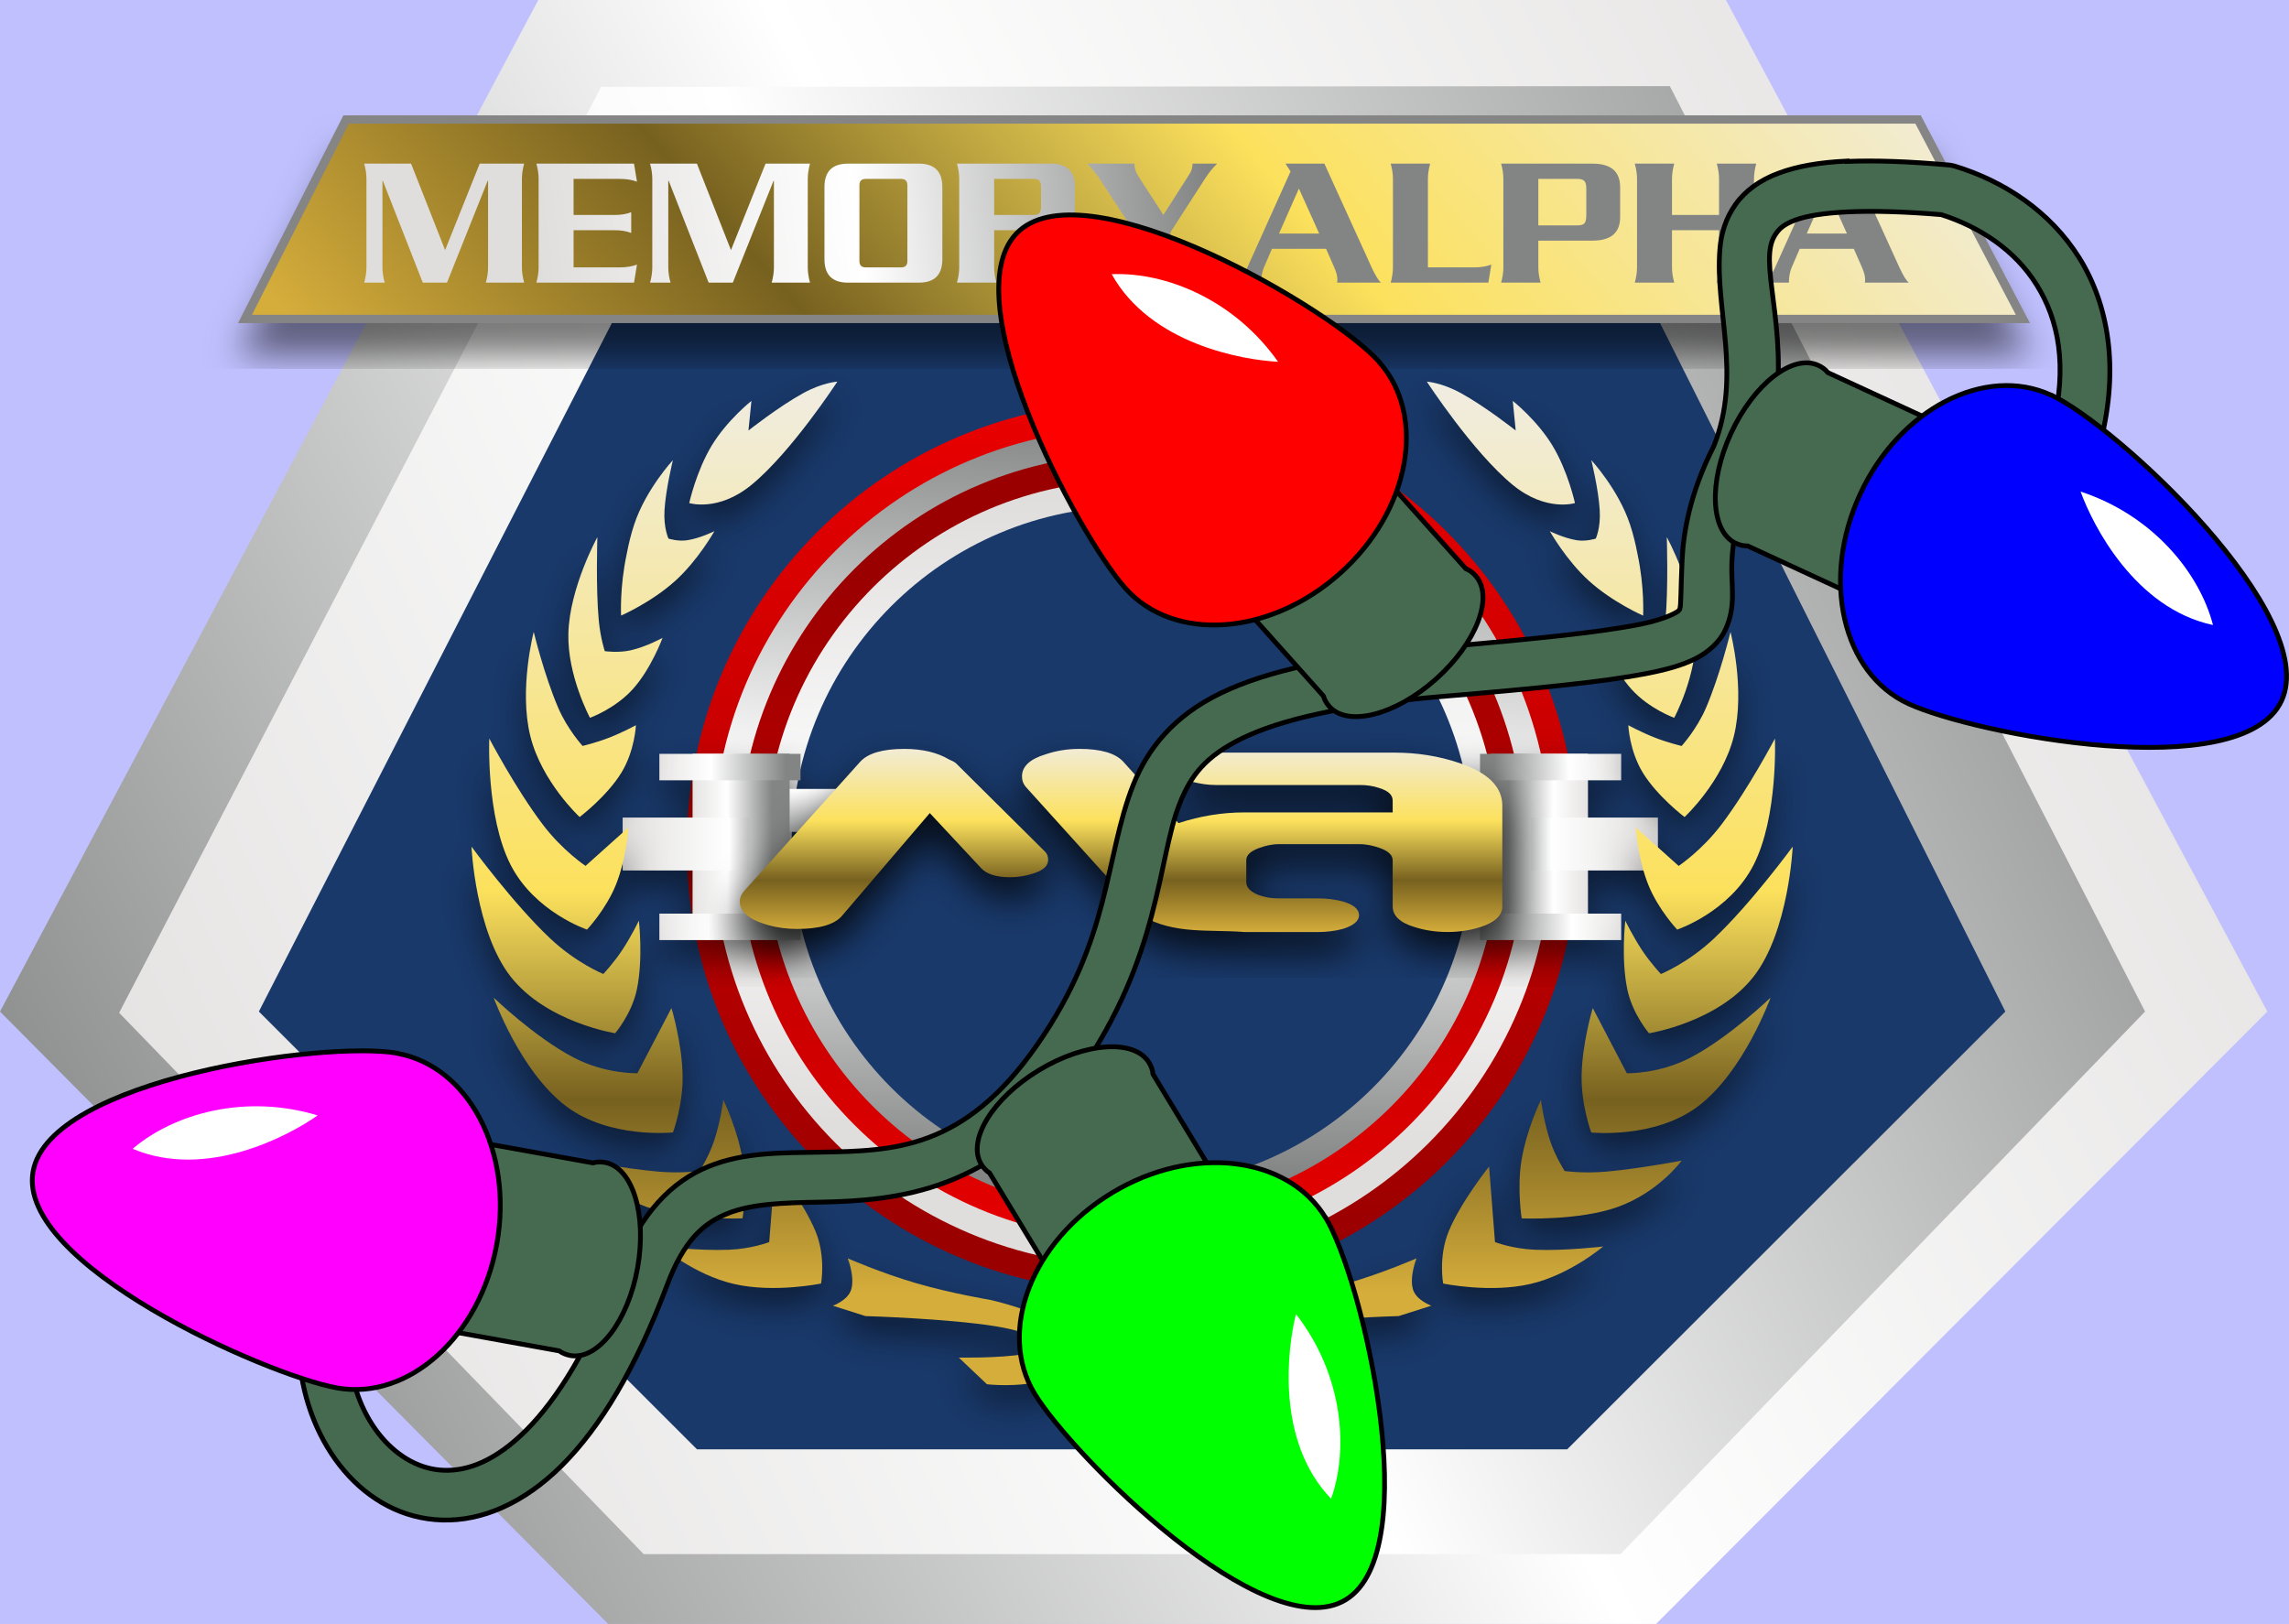
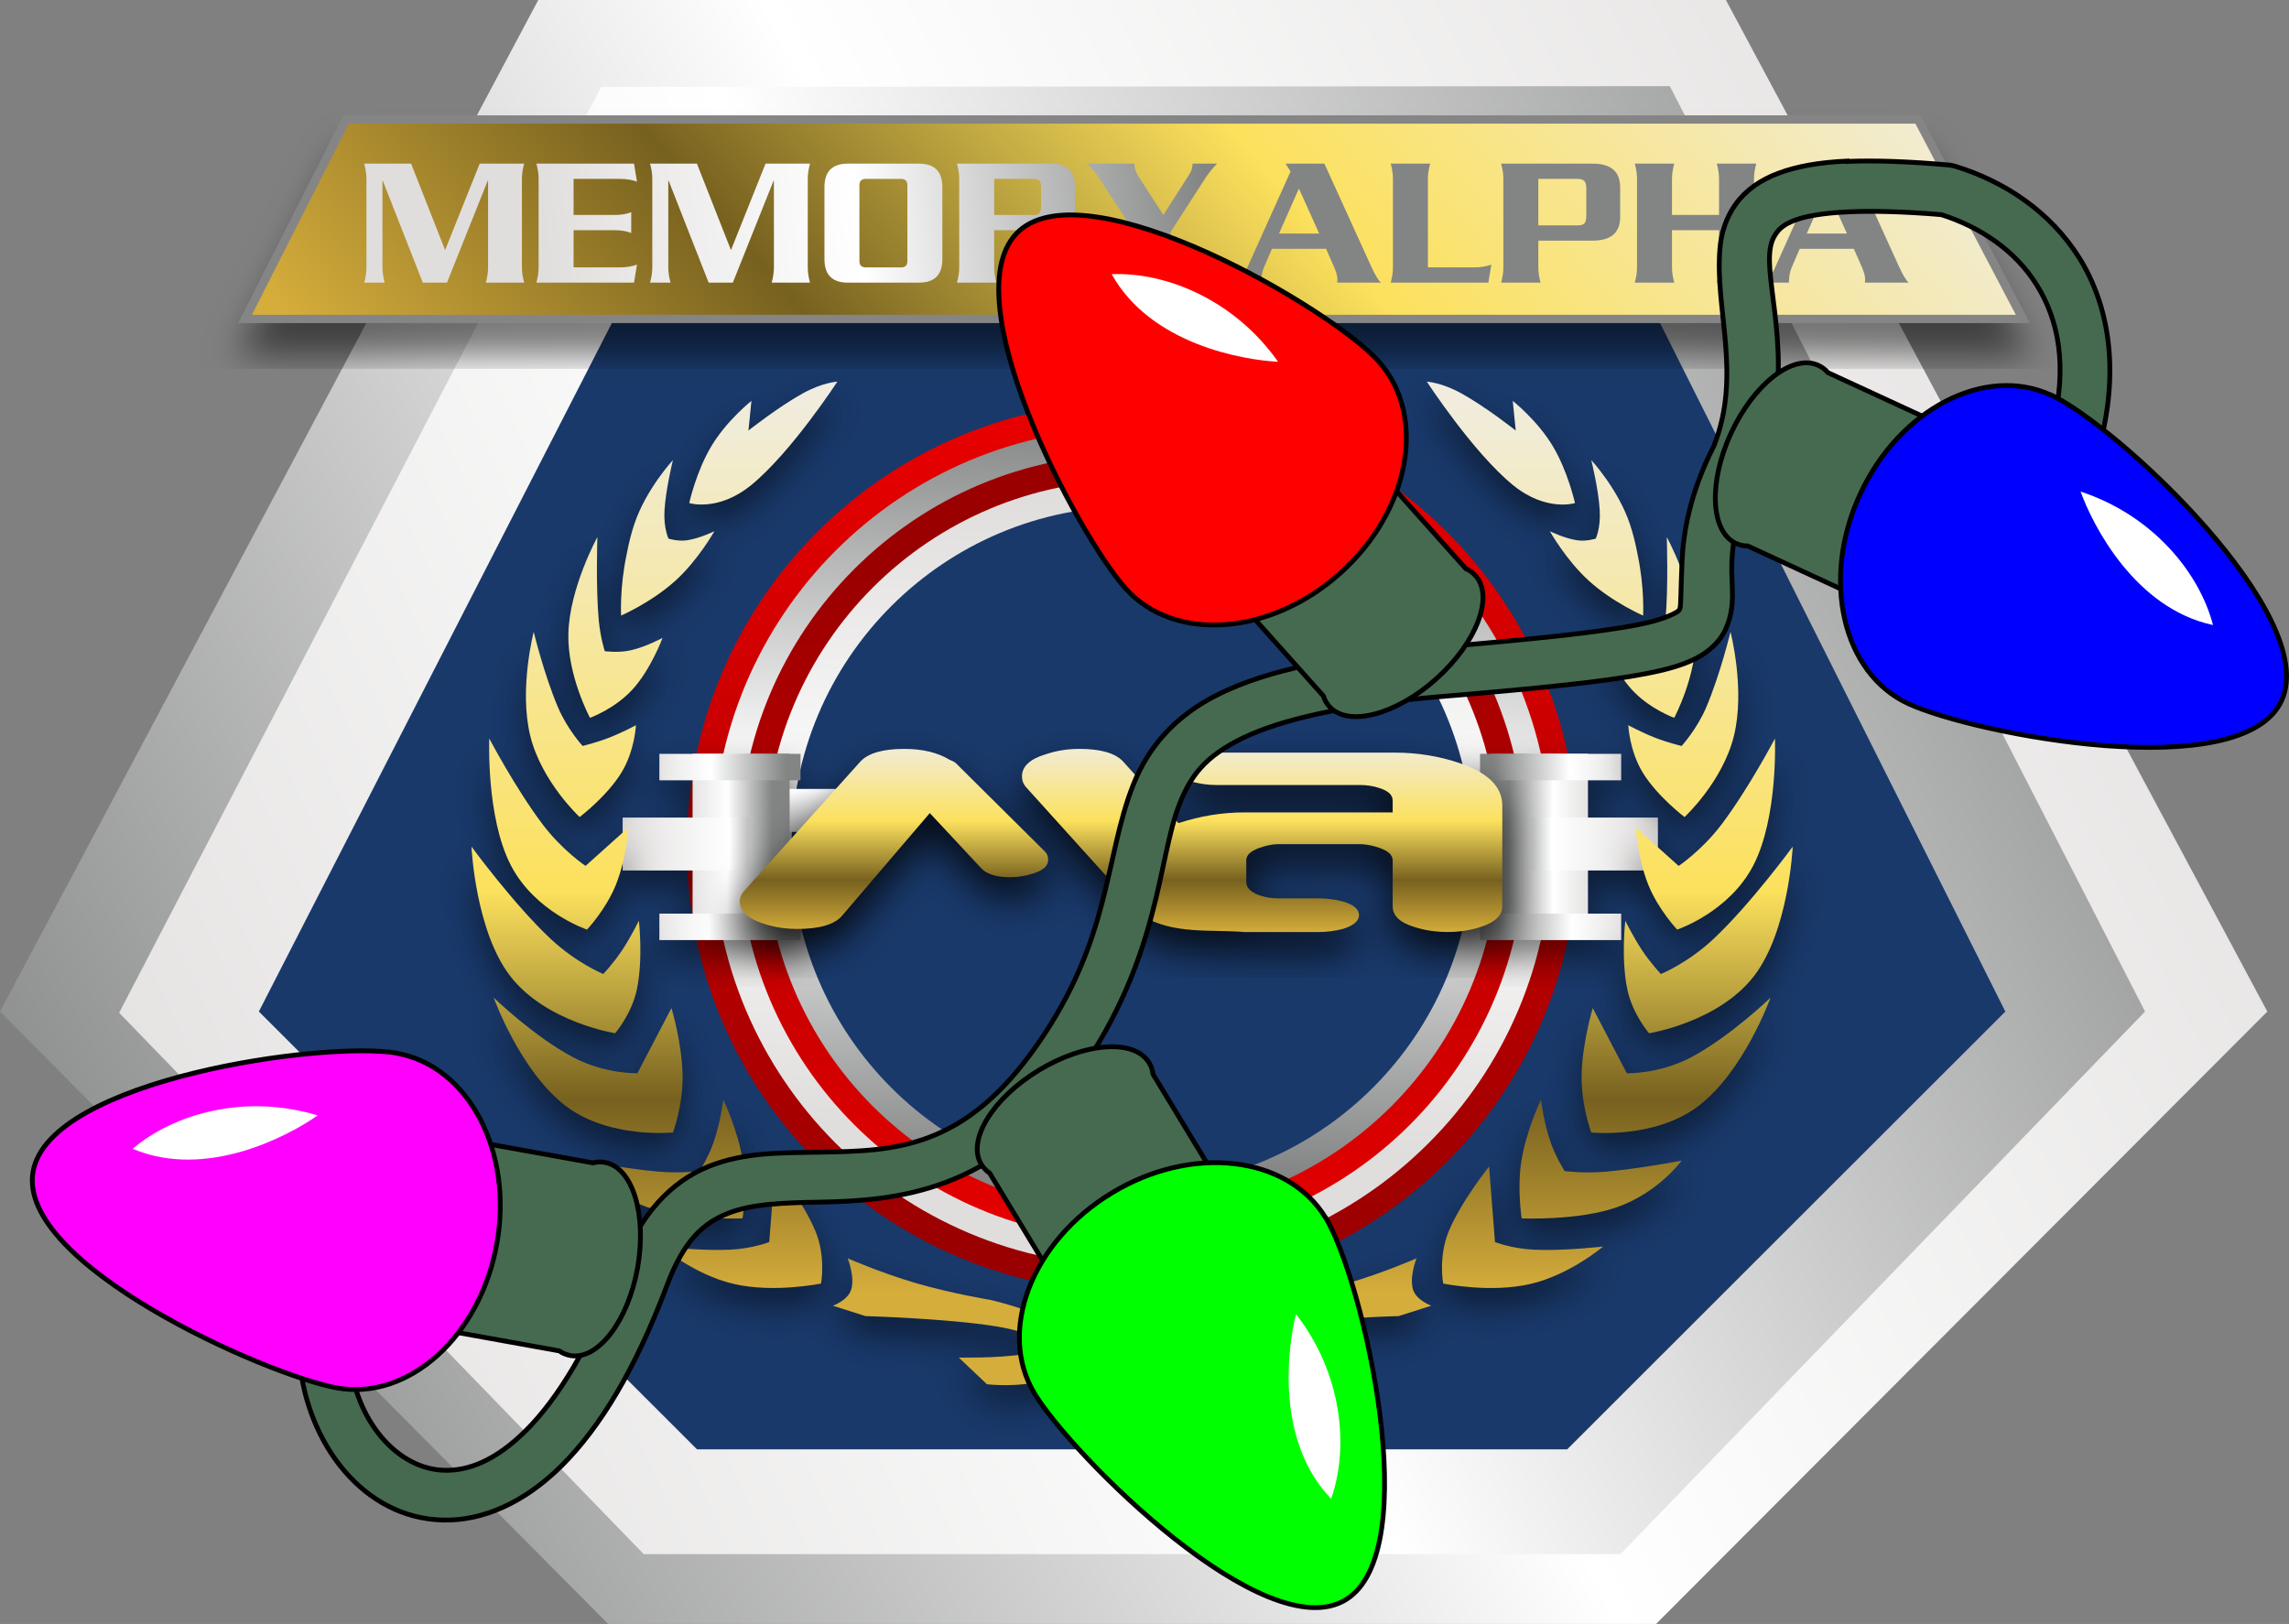
<svg xmlns="http://www.w3.org/2000/svg" xmlns:xlink="http://www.w3.org/1999/xlink" width="131.063" height="93">
  <defs>
    <linearGradient id="linearGradient3301">
      <stop stop-color="#838484" />
      <stop stop-color="#ffffff" offset="0.247" />
      <stop stop-color="#e0dedd" offset="1" />
    </linearGradient>
    <linearGradient id="linearGradient4161">
      <stop stop-color="#9b0000" />
      <stop stop-color="#f30000" offset="1" />
    </linearGradient>
    <linearGradient id="linearGradient4590">
      <stop stop-color="#efeeef" />
      <stop stop-color="#fce15d" offset="0.582" />
      <stop stop-color="#77611f" offset="0.8" />
      <stop stop-color="#d5ad3b" offset="1" />
    </linearGradient>
    <linearGradient id="linearGradient4540-Silver">
      <stop stop-color="#838484" />
      <stop stop-color="#ffffff" offset="0.52" />
      <stop stop-color="#e0dedd" offset="1" />
    </linearGradient>
    <linearGradient id="linearGradient4508-Gold">
      <stop stop-color="#efeeef" />
      <stop stop-color="#fce15d" offset="0.439" />
      <stop stop-color="#77611f" offset="0.737" />
      <stop stop-color="#d5ad3b" offset="1" />
    </linearGradient>
    <filter id="filter3903" width="1.5" height="1.5" x="-0.25" y="-0.25" color-interpolation-filters="sRGB">
      <feGaussianBlur in="SourceAlpha" stdDeviation="1" result="blur" />
      <feColorMatrix result="bluralpha" type="matrix" values="1 0 0 0 0 0 1 0 0 0 0 0 1 0 0 0 0 0 0.5 0" />
      <feOffset in="bluralpha" dx="0" dy="2" result="offsetBlur" />
      <feMerge>
        <feMergeNode in="offsetBlur" />
        <feMergeNode in="SourceGraphic" />
      </feMerge>
    </filter>
    <filter id="filter3931" width="1.5" height="1.5" x="-0.25" y="-0.25" color-interpolation-filters="sRGB">
      <feGaussianBlur in="SourceAlpha" stdDeviation="1" result="blur" />
      <feColorMatrix result="bluralpha" type="matrix" values="1 0 0 0 0 0 1 0 0 0 0 0 1 0 0 0 0 0 0.5 0" />
      <feOffset in="bluralpha" dx="0" dy="1" result="offsetBlur" />
      <feMerge>
        <feMergeNode in="offsetBlur" />
        <feMergeNode in="SourceGraphic" />
      </feMerge>
    </filter>
    <linearGradient id="linearGradient4540-Silver-0">
      <stop stop-color="#838484" />
      <stop stop-color="#ffffff" offset="0.52" />
      <stop stop-color="#e0dedd" offset="1" />
    </linearGradient>
    <linearGradient id="linearGradient4540-Silver-1">
      <stop stop-color="#838484" />
      <stop stop-color="#ffffff" offset="0.52" />
      <stop stop-color="#e0dedd" offset="1" />
    </linearGradient>
    <linearGradient id="linearGradient4540-Silver-7">
      <stop stop-color="#838484" />
      <stop stop-color="#ffffff" offset="0.52" />
      <stop stop-color="#e0dedd" offset="1" />
    </linearGradient>
    <linearGradient id="linearGradient4540-Silver-1-7">
      <stop stop-color="#838484" />
      <stop stop-color="#ffffff" offset="0.52" />
      <stop stop-color="#e0dedd" offset="1" />
    </linearGradient>
    <linearGradient id="linearGradient4540-Silver-0-7">
      <stop stop-color="#838484" />
      <stop stop-color="#ffffff" offset="0.52" />
      <stop stop-color="#e0dedd" offset="1" />
    </linearGradient>
    <linearGradient id="linearGradient3301-6">
      <stop stop-color="#838484" />
      <stop stop-color="#ffffff" offset="0.247" />
      <stop stop-color="#e0dedd" offset="1" />
    </linearGradient>
    <filter id="filter3765" width="1.5" height="1.5" x="-0.25" y="-0.25" color-interpolation-filters="sRGB">
      <feGaussianBlur in="SourceAlpha" stdDeviation="1" result="blur" />
      <feColorMatrix result="bluralpha" type="matrix" values="1 0 0 0 0 0 1 0 0 0 0 0 1 0 0 0 0 0 0.5 0" />
      <feOffset in="bluralpha" dx="0" dy="1" result="offsetBlur" />
      <feMerge>
        <feMergeNode in="offsetBlur" />
        <feMergeNode in="SourceGraphic" />
      </feMerge>
    </filter>
    <filter id="filter3779" width="1.5" height="1.5" x="-0.25" y="-0.25" color-interpolation-filters="sRGB">
      <feGaussianBlur in="SourceAlpha" stdDeviation="1" result="blur" />
      <feColorMatrix result="bluralpha" type="matrix" values="1 0 0 0 0 0 1 0 0 0 0 0 1 0 0 0 0 0 0.5 0" />
      <feOffset in="bluralpha" dx="0" dy="1" result="offsetBlur" />
      <feMerge>
        <feMergeNode in="offsetBlur" />
        <feMergeNode in="SourceGraphic" />
      </feMerge>
    </filter>
    <filter id="filter3958" width="1.5" height="1.5" x="-0.25" y="-0.25" color-interpolation-filters="sRGB">
      <feGaussianBlur in="SourceAlpha" stdDeviation="1" result="blur" />
      <feColorMatrix result="bluralpha" type="matrix" values="1 0 0 0 0 0 1 0 0 0 0 0 1 0 0 0 0 0 0.8 0" />
      <feOffset in="bluralpha" dx="0" dy="1" result="offsetBlur" />
      <feMerge>
        <feMergeNode in="offsetBlur" />
        <feMergeNode in="SourceGraphic" />
      </feMerge>
    </filter>
    <linearGradient xlink:href="#linearGradient4540-Silver" id="linearGradient3202" gradientUnits="userSpaceOnUse" x1="138" y1="118.362" x2="263" y2="52.362" />
    <linearGradient xlink:href="#linearGradient4540-Silver" id="linearGradient3204" gradientUnits="userSpaceOnUse" x1="261" y1="58.362" x2="138" y2="115.362" />
    <linearGradient xlink:href="#linearGradient4508-Gold" id="linearGradient3206" gradientUnits="userSpaceOnUse" x1="237.345" y1="24.433" x2="170.786" y2="80.059" />
    <linearGradient xlink:href="#linearGradient4540-Silver" id="linearGradient3208" gradientUnits="userSpaceOnUse" x1="455.489" y1="45.36" x2="340.223" y2="58.105" />
    <linearGradient xlink:href="#linearGradient4540-Silver" id="linearGradient3210" gradientUnits="userSpaceOnUse" x1="455.489" y1="45.36" x2="340.223" y2="58.105" />
    <linearGradient xlink:href="#linearGradient4540-Silver" id="linearGradient3212" gradientUnits="userSpaceOnUse" x1="455.489" y1="45.36" x2="340.223" y2="58.105" />
    <linearGradient xlink:href="#linearGradient4540-Silver" id="linearGradient3214" gradientUnits="userSpaceOnUse" x1="455.489" y1="45.36" x2="340.223" y2="58.105" />
    <linearGradient xlink:href="#linearGradient4540-Silver" id="linearGradient3216" gradientUnits="userSpaceOnUse" x1="455.489" y1="45.36" x2="340.223" y2="58.105" />
    <linearGradient xlink:href="#linearGradient4540-Silver" id="linearGradient3218" gradientUnits="userSpaceOnUse" x1="455.489" y1="45.36" x2="340.223" y2="58.105" />
    <linearGradient xlink:href="#linearGradient4540-Silver" id="linearGradient3220" gradientUnits="userSpaceOnUse" x1="455.489" y1="45.36" x2="340.223" y2="58.105" />
    <linearGradient xlink:href="#linearGradient4540-Silver" id="linearGradient3223" gradientUnits="userSpaceOnUse" x1="455.489" y1="45.36" x2="340.223" y2="58.105" />
    <linearGradient xlink:href="#linearGradient4540-Silver" id="linearGradient3225" gradientUnits="userSpaceOnUse" x1="455.489" y1="45.36" x2="340.223" y2="58.105" />
    <linearGradient xlink:href="#linearGradient4540-Silver" id="linearGradient3227" gradientUnits="userSpaceOnUse" x1="455.489" y1="45.36" x2="340.223" y2="58.105" />
    <linearGradient xlink:href="#linearGradient4540-Silver" id="linearGradient3229" gradientUnits="userSpaceOnUse" x1="455.489" y1="45.36" x2="340.223" y2="58.105" />
    <linearGradient xlink:href="#linearGradient4540-Silver" id="linearGradient3231" gradientUnits="userSpaceOnUse" x1="455.489" y1="45.36" x2="340.223" y2="58.105" />
    <linearGradient xlink:href="#linearGradient4540-Silver" id="linearGradient3233" gradientUnits="userSpaceOnUse" x1="455.489" y1="45.36" x2="340.223" y2="58.105" />
    <linearGradient xlink:href="#linearGradient4540-Silver" id="linearGradient3235" gradientUnits="userSpaceOnUse" x1="455.489" y1="45.36" x2="340.223" y2="58.105" />
    <linearGradient xlink:href="#linearGradient4161" id="linearGradient3237" gradientUnits="userSpaceOnUse" x1="74.964" y1="80.857" x2="75.5" y2="27.286" />
    <linearGradient xlink:href="#linearGradient4540-Silver" id="linearGradient3239" gradientUnits="userSpaceOnUse" x1="75.5" y1="34.071" x2="73.179" y2="75.143" />
    <linearGradient xlink:href="#linearGradient4161" id="linearGradient3241" gradientUnits="userSpaceOnUse" x1="75.5" y1="43" x2="75.5" y2="88" />
    <linearGradient xlink:href="#linearGradient4540-Silver" id="linearGradient3243" gradientUnits="userSpaceOnUse" x1="74.786" y1="77.286" x2="74.964" y2="38.536" />
    <linearGradient xlink:href="#linearGradient4540-Silver" id="linearGradient3245" gradientUnits="userSpaceOnUse" gradientTransform="translate(129.6994 29.87555)" x1="-8.649" y1="56.621" x2="-8.649" y2="50.749" />
    <linearGradient xlink:href="#linearGradient4540-Silver-1" id="linearGradient3247" gradientUnits="userSpaceOnUse" gradientTransform="translate(128.5833 33.8846)" x1="-8.649" y1="56.621" x2="-8.649" y2="50.749" />
    <linearGradient xlink:href="#linearGradient4540-Silver" id="linearGradient3249" gradientUnits="userSpaceOnUse" gradientTransform="translate(32.51611 6.128592)" x1="85.151" y1="81.069" x2="80.227" y2="81.069" />
    <linearGradient xlink:href="#linearGradient4540-Silver" id="linearGradient3251" gradientUnits="userSpaceOnUse" gradientTransform="translate(33.01408 7.649792)" x1="85.467" y1="74.503" x2="77.196" y2="74.44" />
    <linearGradient xlink:href="#linearGradient4540-Silver-0" id="linearGradient3253" gradientUnits="userSpaceOnUse" gradientTransform="translate(33.01408 16.7997)" x1="85.214" y1="74.376" x2="77.196" y2="74.44" />
    <linearGradient xlink:href="#linearGradient3301" id="linearGradient3255" gradientUnits="userSpaceOnUse" gradientTransform="matrix(1 0 0 1.297297 -0.1510996 -23.71091)" x1="117.539" y1="85.236" x2="108.764" y2="85.236" />
    <linearGradient xlink:href="#linearGradient4540-Silver-7" id="linearGradient3257" gradientUnits="userSpaceOnUse" gradientTransform="translate(129.6994 29.87555)" x1="-8.649" y1="56.621" x2="-8.649" y2="50.749" />
    <linearGradient xlink:href="#linearGradient4540-Silver-1-7" id="linearGradient3259" gradientUnits="userSpaceOnUse" gradientTransform="translate(128.5833 33.8846)" x1="-8.649" y1="56.621" x2="-8.649" y2="50.749" />
    <linearGradient xlink:href="#linearGradient4540-Silver-7" id="linearGradient3261" gradientUnits="userSpaceOnUse" gradientTransform="translate(32.51611 6.128592)" x1="85.151" y1="81.069" x2="80.227" y2="81.069" />
    <linearGradient xlink:href="#linearGradient4540-Silver-7" id="linearGradient3263" gradientUnits="userSpaceOnUse" gradientTransform="translate(33.01408 7.649792)" x1="85.467" y1="74.503" x2="77.196" y2="74.44" />
    <linearGradient xlink:href="#linearGradient4540-Silver-0-7" id="linearGradient3265" gradientUnits="userSpaceOnUse" gradientTransform="translate(33.01408 16.7997)" x1="85.214" y1="74.376" x2="77.196" y2="74.44" />
    <linearGradient xlink:href="#linearGradient3301-6" id="linearGradient3267" gradientUnits="userSpaceOnUse" gradientTransform="matrix(1 0 0 1.297297 -0.1510996 -23.71091)" x1="117.539" y1="85.236" x2="108.764" y2="85.236" />
    <linearGradient xlink:href="#linearGradient4508-Gold" id="linearGradient3269" gradientUnits="userSpaceOnUse" gradientTransform="matrix(0.587705 0 0 0.587705 143.8609 56.09982)" x1="86.679" y1="42.413" x2="86.679" y2="59.429" />
    <linearGradient xlink:href="#linearGradient4590" id="linearGradient3271" gradientUnits="userSpaceOnUse" gradientTransform="translate(-0.3243775 0)" x1="214" y1="57.362" x2="214" y2="112.362" />
    <path id="cap" fill="#466a4f" stroke="#000000" stroke-width="0.25" d="m 82.78 44.2 l 5.36 6 c 0.06 0.21 0.17 0.39 0.31 0.55 0.97 1.08 3.46 0.44 5.56 -1.44 2.1 -1.88 3.02 -4.28 2.05 -5.37 -0.14 -0.16 -0.31 -0.29 -0.51 -0.37 l -5.36 -6 z" />
    <path id="bulb" stroke="#000000" stroke-width="0.25" stroke-linejoin="round" d="m 91.03 32.8 c 2.52 2.82 1.62 7.76 -2.02 11.01 -3.64 3.26 -8.65 3.61 -11.17 0.79 -2.52 -2.82 -9.18 -15.36 -5.53 -18.62 3.64 -3.26 16.2 4 18.73 6.82 z" />
    <path id="gleam" fill="#ffffff" d="m 85.78 32.8 c -1.82 -0.09 -6.63 -0.91 -8.66 -4.56 2.84 -0.12 6.4 1.35 8.66 4.56 z" />
  </defs>
-   <rect width="100%" height="100%" fill="#c0c0ff" />
+   <rect width="100%" height="100%" fill="#808080" />
  <g transform="translate(-135.1786 -38.36218)">
    <path d="M 166 38.362 135.179 96.291 170 131.362 l 60 0 35 -35.071 -31 -57.929 z" fill="url(#linearGradient3202)" />
    <path d="M 142 96.362 169.595 43.339 230.789 43.296 258 96.291 l -30.035 31.071 -55.93 0 z" fill="url(#linearGradient3204)" />
    <path d="m 150 96.291 25.088 25.071 49.825 0 L 250 96.291 226.68 49.785 173.767 49.928 z" fill="#19396b" />
    <path d="m 149.214 57.362 5.786 -12 90 0 6 12 z" fill="url(#linearGradient3206)" transform="matrix(1.00008 0 0 0.9517445 -0.01595527 2.032081)" stroke="#858585" stroke-width="0.5" filter="url(#filter3903)" />
    <g fill="url(#linearGradient3235)" transform="matrix(0.3327476 0 0 0.3327476 52.6846 33.81543)">
      <g fill="url(#linearGradient3220)">
        <path fill="url(#linearGradient3208)" d="m 338.111 62.308 -6.592 0 c 0.256 -0.939 0.384 -1.813 0.384 -2.624 l 0 -14.912 -0.064 0 -7.008 17.536 -4.16 0 -6.88 -17.536 -0.064 0 0 14.912 c -1e-5 0.811 0.128 1.685 0.384 2.624 l -3.52 0 c 0.256 -0.939 0.384 -1.813 0.384 -2.624 l 0 -15.232 c -10e-6 -0.811 -0.128 -1.685 -0.384 -2.624 l 8.064 0 5.856 14.88 5.952 -14.88 7.648 0 c -0.256 0.939 -0.384 1.813 -0.384 2.624 l 0 15.232 c -3e-5 0.811 0.128 1.685 0.384 2.624" />
        <path fill="url(#linearGradient3210)" d="m 357.528 59.204 -0.512 3.104 -16.8 0 c 0.256 -0.939 0.384 -1.813 0.384 -2.624 l 0 -15.232 c -10e-6 -0.811 -0.128 -1.685 -0.384 -2.624 l 16.8 0 0.512 3.104 c -0.853 -0.32 -1.856 -0.48 -3.008 -0.48 l -7.904 0 0 6.208 7.072 0 c 1.109 1.2e-5 2.059 -0.16 2.848 -0.48 l 0 3.584 c -0.789 -0.32 -1.739 -0.48 -2.848 -0.48 l -7.072 0 0 6.4 7.904 0 c 1.152 3e-6 2.155 -0.16 3.008 -0.48" />
        <path fill="url(#linearGradient3212)" d="m 387.298 62.308 -6.592 0 c 0.256 -0.939 0.384 -1.813 0.384 -2.624 l 0 -14.912 -0.064 0 -7.008 17.536 -4.16 0 -6.88 -17.536 -0.064 0 0 14.912 c -1e-5 0.811 0.128 1.685 0.384 2.624 l -3.52 0 c 0.256 -0.939 0.384 -1.813 0.384 -2.624 l 0 -15.232 c -10e-6 -0.811 -0.128 -1.685 -0.384 -2.624 l 8.064 0 5.856 14.88 5.952 -14.88 7.648 0 c -0.256 0.939 -0.384 1.813 -0.384 2.624 l 0 15.232 c -3e-5 0.811 0.128 1.685 0.384 2.624" />
        <path fill="url(#linearGradient3214)" d="m 410.075 58.276 c -3e-5 2.688 -1.344 4.032 -4.032 4.032 l -12.224 0 c -2.688 0 -4.032 -1.344 -4.032 -4.032 l 0 -12.416 c -10e-6 -2.688 1.344 -4.032 4.032 -4.032 l 12.224 0 c 2.688 2.1e-5 4.032 1.344 4.032 4.032 l 0 12.416 m -6.016 0.32 0 -13.056 c -2e-5 -0.725 -0.363 -1.088 -1.088 -1.088 l -6.08 0 c -0.725 1.8e-5 -1.088 0.363 -1.088 1.088 l 0 13.056 c -1e-5 0.725 0.363 1.088 1.088 1.088 l 6.08 0 c 0.725 3e-6 1.088 -0.363 1.088 -1.088" />
        <path fill="url(#linearGradient3216)" d="m 433.807 62.308 -6.816 0 -3.52 -9.024 -4.48 0 0 6.4 c -1e-5 0.811 0.128 1.685 0.384 2.624 l -6.784 0 c 0.256 -0.939 0.384 -1.813 0.384 -2.624 l 0 -15.232 c -10e-6 -0.811 -0.128 -1.685 -0.384 -2.624 l 16.32 0 c 1.301 2.1e-5 2.304 0.352 3.008 1.056 0.64 0.661 0.96 1.579 0.96 2.752 l 0 4.352 c -2e-5 1.984 -1.056 3.115 -3.168 3.392 l 2.496 6.304 c 0.448 1.131 0.981 2.005 1.6 2.624 m -6.752 -13.024 0 -3.52 c -2e-5 -0.875 -0.373 -1.312 -1.12 -1.312 l -6.944 0 0 6.208 6.944 0 c 0.747 1.2e-5 1.12 -0.459 1.12 -1.376" />
        <path fill="url(#linearGradient3218)" d="m 457.355 41.828 c -0.747 0.725 -1.451 1.6 -2.112 2.624 l -5.92 9.184 0 6.048 c -2e-5 0.811 0.128 1.685 0.384 2.624 l -7.04 0 c 0.256 -0.939 0.384 -1.813 0.384 -2.624 l 0 -6.176 -5.92 -9.056 c -0.661 -1.003 -1.376 -1.877 -2.144 -2.624 l 8.128 0 c -10e-6 0.747 0.235 1.483 0.704 2.208 l 4.288 6.624 4.512 -7.072 c 0.32 -0.491 0.491 -1.077 0.512 -1.76 l 4.224 0" />
      </g>
      <g fill="url(#linearGradient3233)">
        <path fill="url(#linearGradient3223)" d="m 485.541 62.308 -7.552 0 c 0.043 -0.128 0.064 -0.299 0.064 -0.512 -2e-5 -0.576 -0.181 -1.28 -0.544 -2.112 l -1.408 -3.2 -9.312 0 -1.376 3.2 c -0.32 0.747 -0.48 1.621 -0.48 2.624 l -3.936 0 c 0.725 -1.024 1.248 -1.899 1.568 -2.624 l 7.424 -16.512 -0.864 -1.344 6.688 0 8.128 17.856 c 0.619 1.344 1.152 2.219 1.6 2.624 m -10.624 -8.448 -3.488 -7.744 -3.424 7.744 6.912 0" />
        <path fill="url(#linearGradient3225)" d="m 504.538 59.204 -0.512 3.104 -16.8 0 c 0.256 -0.939 0.384 -1.813 0.384 -2.624 l 0 -15.232 c 0 -0.811 -0.128 -1.685 -0.384 -2.624 l 6.784 0 c -0.256 0.939 -0.384 1.813 -0.384 2.624 l 0 15.232 7.904 0 c 1.152 3e-6 2.155 -0.16 3.008 -0.48" />
        <path fill="url(#linearGradient3227)" d="m 526.706 51.012 c -2e-5 2.709 -1.579 4.064 -4.736 4.064 l -9.344 0 0 4.608 c -10e-6 0.811 0.128 1.685 0.384 2.624 l -6.784 0 c 0.256 -0.939 0.384 -1.813 0.384 -2.624 l 0 -15.232 c 0 -0.811 -0.128 -1.685 -0.384 -2.624 l 15.744 0 c 3.157 2.1e-5 4.736 1.355 4.736 4.064 l 0 5.12 m -5.824 -0.256 0 -4.608 c -2e-5 -0.64 -0.107 -1.077 -0.32 -1.312 -0.213 -0.256 -0.608 -0.384 -1.184 -0.384 l -6.752 0 0 8 6.752 0 c 0.576 1e-5 0.971 -0.117 1.184 -0.352 0.213 -0.256 0.32 -0.704 0.32 -1.344" />
        <path fill="url(#linearGradient3229)" d="m 550.122 62.308 -6.784 0 c 0.256 -0.939 0.384 -1.813 0.384 -2.624 l 0 -6.4 -8.096 0 0 6.4 c -10e-6 0.811 0.128 1.685 0.384 2.624 l -6.784 0 c 0.256 -0.939 0.384 -1.813 0.384 -2.624 l 0 -15.232 c 0 -0.811 -0.128 -1.685 -0.384 -2.624 l 6.784 0 c -0.256 0.939 -0.384 1.813 -0.384 2.624 l 0 6.208 8.096 0 0 -6.208 c -2e-5 -0.811 -0.128 -1.685 -0.384 -2.624 l 6.784 0 c -0.256 0.939 -0.384 1.813 -0.384 2.624 l 0 15.232 c -2e-5 0.811 0.128 1.685 0.384 2.624" />
        <path fill="url(#linearGradient3231)" d="m 576.354 62.308 -7.552 0 c 0.043 -0.128 0.064 -0.299 0.064 -0.512 -2e-5 -0.576 -0.181 -1.28 -0.544 -2.112 l -1.408 -3.2 -9.312 0 -1.376 3.2 c -0.32 0.747 -0.48 1.621 -0.48 2.624 l -3.936 0 c 0.725 -1.024 1.248 -1.899 1.568 -2.624 l 7.424 -16.512 -0.864 -1.344 6.688 0 8.128 17.856 c 0.619 1.344 1.152 2.219 1.6 2.624 m -10.624 -8.448 -3.488 -7.744 -3.424 7.744 6.912 0" />
      </g>
    </g>
    <path transform="translate(124.5 28.36218)" d="M 101 58.5 C 101 72.583 89.583 84 75.5 84 61.417 84 50 72.583 50 58.5 50 44.417 61.417 33 75.5 33 c 14.03 0 25.425 11.334 25.5 25.364" fill="url(#linearGradient3237)" />
    <path transform="translate(124.5 28.36218)" d="m 99.5 58.5 c 0 13.255 -10.745 24 -24 24 -13.255 0 -24 -10.745 -24 -24 0 -13.255 10.745 -24 24 -24 13.205 0 23.929 10.667 24 23.872" fill="url(#linearGradient3239)" />
    <path transform="translate(124.5 28.36218)" d="M 98 58.5 C 98 70.926 87.926 81 75.5 81 63.074 81 53 70.926 53 58.5 53 46.074 63.074 36 75.5 36 87.879 36 97.933 46 98 58.38" fill="url(#linearGradient3241)" />
    <path transform="translate(124.5 28.36218)" d="m 96.5 58.5 c 0 11.598 -9.402 21 -21 21 -11.598 0 -21 -9.402 -21 -21 0 -11.598 9.402 -21 21 -21 11.554 0 20.938 9.334 21 20.888" fill="url(#linearGradient3243)" />
    <path transform="translate(124.5 28.36218)" d="M 95 58.5 C 95 69.27 86.27 78 75.5 78 64.73 78 56 69.27 56 58.5 56 47.73 64.73 39 75.5 39 c 10.729 0 19.442 8.667 19.5 19.396" fill="#19396b" />
    <g transform="translate(61.71227 0.2008477)" filter="url(#filter3779)">
      <rect y="83.34" x="116.631" height="2.462" width="5.682" fill="url(#linearGradient3245)" />
      <rect y="87.349" x="115.514" height="2.462" width="5.682" fill="url(#linearGradient3247)" />
      <rect y="81.326" x="113.122" height="10.607" width="5.556" fill="url(#linearGradient3249)" />
      <rect y="81.332" x="111.221" height="1.515" width="8.081" fill="url(#linearGradient3251)" />
      <rect y="90.482" x="111.221" height="1.515" width="8.081" fill="url(#linearGradient3253)" />
      <rect y="84.981" x="109.118" height="3.03" width="7.26" fill="url(#linearGradient3255)" />
    </g>
    <g filter="url(#filter3765)" transform="matrix(-1 0 0 1 339.2245 0.2008477)">
      <rect y="83.34" x="116.631" height="2.462" width="5.682" fill="url(#linearGradient3257)" />
      <rect y="87.349" x="115.514" height="2.462" width="5.682" fill="url(#linearGradient3259)" />
      <rect y="81.326" x="113.122" height="10.607" width="5.556" fill="url(#linearGradient3261)" />
      <rect y="81.332" x="111.221" height="1.515" width="8.081" fill="url(#linearGradient3263)" />
      <rect y="90.482" x="111.221" height="1.515" width="8.081" fill="url(#linearGradient3265)" />
      <rect y="84.981" x="109.118" height="3.03" width="7.26" fill="url(#linearGradient3267)" />
    </g>
    <path fill="url(#linearGradient3269)" filter="url(#filter3958)" d="m 188.914 81.806 c -1.081 9e-6 -1.827 0.217 -2.219 0.656 l -5.781 6.438 c -0.172 0.188 -0.25 0.374 -0.25 0.562 0 0.517 0.481 0.921 1.438 1.188 0.454 0.125 0.92 0.188 1.438 0.188 1.113 0 1.874 -0.217 2.25 -0.656 l 4.406 -5.156 2.562 2.75 c 0.282 0.313 0.763 0.469 1.469 0.469 0.392 2e-6 0.78 -0.062 1.156 -0.188 0.501 -0.157 0.75 -0.374 0.75 -0.688 -2e-5 -0.157 -0.047 -0.297 -0.156 -0.406 l -4.469 -4.438 c -0.094 -0.078 -0.203 -0.125 -0.344 -0.188 -0.58 -0.345 -1.325 -0.531 -2.25 -0.531 z m 8.781 0 c -0.611 9e-6 -1.17 0.093 -1.719 0.281 -0.768 0.235 -1.156 0.608 -1.156 1.094 -1e-5 0.204 0.062 0.39 0.219 0.562 l 5.812 6.438 c 1.583 0.941 3.37 0.673 5.125 0.812 l 3.719 0 c 0.392 10e-7 0.811 -0.047 1.219 -0.156 0.549 -0.172 0.812 -0.405 0.812 -0.688 -1e-5 -0.298 -0.264 -0.531 -0.812 -0.688 -0.407 -0.11 -0.827 -0.156 -1.219 -0.156 l -2 0 c -0.345 2e-6 -0.655 -0.047 -0.969 -0.156 -0.439 -0.157 -0.656 -0.39 -0.656 -0.656 l 0 -1.094 c -1e-5 -0.266 0.217 -0.468 0.656 -0.625 0.313 -0.11 0.624 -0.187 0.969 -0.188 l 4.062 0 c 0.345 5e-6 0.687 0.078 1 0.188 0.439 0.157 0.656 0.359 0.656 0.625 l 0 2.312 c -1e-5 0.454 0.357 0.812 1.094 1.031 0.533 0.172 1.092 0.25 1.656 0.25 0.564 10e-7 1.123 -0.078 1.656 -0.25 0.737 -0.235 1.094 -0.592 1.094 -1.031 l 0 -5.062 c -2e-5 -0.925 -0.699 -1.639 -2.125 -2.125 -1.05 -0.36 -2.153 -0.531 -3.281 -0.531 l -9 0 c -0.407 9e-6 -0.796 0.047 -1.156 0.156 -0.533 0.141 -0.781 0.358 -0.781 0.656 0 0.298 0.264 0.515 0.812 0.656 0.376 0.094 0.749 0.156 1.156 0.156 l 7.219 0 c 0.345 7e-6 0.687 0.047 1 0.156 0.439 0.141 0.656 0.343 0.656 0.625 l 0 0.594 -7.438 0 c -1.128 6e-6 -2.231 0.186 -3.281 0.531 -0.01 0.004 -0.021 -0.004 -0.031 0 l -2.75 -3.062 c -0.392 -0.439 -1.137 -0.656 -2.219 -0.656 z" transform="matrix(1.141533 0 0 1.141533 -28.69814 -12.13477)" />
    <path d="m 178.203 66.133 c 2.299 -1.885 4.92 -5.916 4.92 -5.916 0 0 -0.84 0.046 -1.96 0.662 -1.394 0.767 -3.129 2.136 -3.129 2.136 l 0.17 -1.696 c 0 0 -1.381 1.094 -2.263 2.542 -0.899 1.478 -1.299 3.31 -1.299 3.31 0 0 1.656 0.523 3.56 -1.038 z m -4.36 5.493 c 1.305 -1.181 2.241 -2.844 2.241 -2.844 0 0 -0.797 0.397 -1.539 0.516 -0.539 0.087 -1.09 -0.092 -1.09 -0.092 0 0 -0.286 -0.597 -0.229 -1.615 0.069 -1.212 0.483 -2.88 0.483 -2.88 0 0 -1.545 1.667 -2.213 3.672 -0.188 0.563 -0.328 1.148 -0.435 1.715 -0.409 1.907 -0.32 3.517 -0.32 3.517 0 0 1.736 -0.755 3.102 -1.99 z m -2.442 6.214 c 1.059 -1.167 1.715 -2.951 1.715 -2.951 0 0 -0.897 0.5 -1.819 0.713 -0.702 0.162 -1.489 0.05 -1.489 0.05 0 0 -0.246 -0.726 -0.345 -1.764 -0.175 -1.851 -0.08 -4.766 -0.08 -4.766 0 0 -1.595 2.9 -1.661 5.52 -0.061 2.418 1.237 4.827 1.237 4.827 0 0 1.422 -0.507 2.44 -1.628 z m -3.034 7.311 c 0 0 1.551 -1.17 2.389 -2.536 0.772 -1.259 0.834 -2.722 0.834 -2.722 0 0 -0.748 0.409 -1.544 0.718 -0.728 0.283 -1.509 0.469 -1.509 0.469 0 0 -0.866 -0.945 -1.398 -2.187 -0.808 -1.885 -1.401 -4.343 -1.401 -4.343 0 0 -0.858 3.291 -0.195 5.964 0.651 2.627 2.824 4.637 2.824 4.637 z m 0.424 6.445 c 0 0 1.07 -1.128 1.646 -2.549 0.61 -1.503 0.728 -3.303 0.728 -3.303 l -2.459 2.205 c 0 0 -1.321 -0.875 -2.456 -2.377 -1.554 -2.056 -3.056 -4.916 -3.056 -4.916 0 0 -0.189 4.476 1.221 7.233 1.388 2.713 4.376 3.708 4.376 3.708 z m 1.611 5.937 c 0 0 0.944 -1.094 1.241 -2.502 0.373 -1.772 0.116 -3.944 0.116 -3.944 0 0 -0.43 0.9 -0.979 1.722 -0.462 0.693 -1.057 1.331 -1.057 1.331 0 0 -1.542 -0.621 -3.048 -2.041 -2.119 -1.999 -4.5 -5.252 -4.5 -5.252 0 0 0.22 4.853 2.237 7.438 2.053 2.63 5.989 3.248 5.989 3.248 z m 3.308 5.682 c 0 0 0.575 -1.53 0.554 -3.222 -0.022 -1.862 -0.639 -3.902 -0.639 -3.902 l -1.951 3.732 c 0 0 -1.832 0.059 -3.662 -0.904 -2.241 -1.178 -4.564 -3.422 -4.564 -3.422 0 0 1.52 4.241 4.154 6.222 2.493 1.875 6.108 1.495 6.108 1.495 z m 3.986 4.919 c 0 0 0.27 -1.725 0.015 -3.296 -0.293 -1.805 -1.117 -3.489 -1.117 -3.489 0 0 -0.156 1.232 -0.526 2.341 -0.302 0.906 -0.831 1.73 -0.831 1.73 0 0 -1.046 0.155 -2.378 0.036 -1.911 -0.169 -4.322 -0.63 -4.322 -0.63 0 0 1.302 1.801 3.647 2.648 2.232 0.806 5.512 0.659 5.512 0.659 z m 1.866 -2.968 -0.339 4.325 c 0 0 -0.983 0.387 -2.293 0.44 -1.727 0.071 -3.898 -0.186 -3.898 -0.186 0 0 1.899 1.621 4.163 2.145 2.315 0.536 4.996 -0.024 4.996 -0.024 0 0 0.286 -1.529 -0.318 -2.992 -0.703 -1.7 -2.311 -3.708 -2.311 -3.708 z m 15.903 8.91 c -1.449 -0.8 -3.606 -1.277 -3.606 -1.277 0 0 -2.173 -0.354 -4.234 -0.956 -2.009 -0.586 -3.908 -1.419 -3.908 -1.419 0 0 0.426 1.061 0.197 1.795 -0.191 0.612 -1.045 0.919 -1.045 0.919 l 1.866 0.594 c 0 0 4.71 0.137 7.465 0.585 2.443 0.397 2.967 1.111 2.967 1.111 0 0 -0.298 0.314 -1.348 0.483 -1.498 0.242 -3.741 0.196 -3.741 0.196 l 1.611 1.527 c 0 0 1.766 0.216 3.291 -0.226 1.395 -0.404 2.561 -1.47 2.561 -1.47 0 0 -0.685 -1.092 -2.076 -1.86 z m 26.333 -47.942 c 1.904 1.561 3.56 1.038 3.56 1.038 0 0 -0.4 -1.832 -1.299 -3.31 -0.881 -1.448 -2.263 -2.542 -2.263 -2.542 l 0.169 1.696 c 0 0 -1.735 -1.37 -3.129 -2.136 -1.12 -0.616 -1.959 -0.662 -1.959 -0.662 0 0 2.622 4.031 4.921 5.916 z m 4.36 5.493 c 1.365 1.235 3.102 1.99 3.102 1.99 0 0 0.089 -1.608 -0.319 -3.514 -0.106 -0.568 -0.247 -1.155 -0.435 -1.719 -0.669 -2.005 -2.213 -3.672 -2.213 -3.672 0 0 0.414 1.668 0.483 2.88 0.058 1.018 -0.229 1.615 -0.229 1.615 0 0 -0.551 0.179 -1.09 0.092 -0.742 -0.12 -1.539 -0.516 -1.539 -0.516 0 0 0.936 1.663 2.241 2.844 z m 0.727 3.263 c 0 0 0.656 1.784 1.715 2.951 1.018 1.122 2.44 1.628 2.44 1.628 0 0 1.298 -2.409 1.237 -4.827 -0.066 -2.62 -1.661 -5.52 -1.661 -5.52 0 0 0.096 2.915 -0.079 4.766 -0.098 1.039 -0.345 1.764 -0.345 1.764 0 0 -0.787 0.112 -1.489 -0.05 -0.921 -0.213 -1.818 -0.713 -1.818 -0.713 z m 3.07 5.722 c -0.796 -0.309 -1.544 -0.718 -1.544 -0.718 0 0 0.063 1.464 0.834 2.722 0.837 1.366 2.388 2.536 2.388 2.536 0 0 2.172 -2.01 2.824 -4.637 0.663 -2.673 -0.194 -5.964 -0.194 -5.964 0 0 -0.593 2.458 -1.401 4.343 -0.532 1.242 -1.398 2.188 -1.398 2.188 0 0 -0.781 -0.186 -1.509 -0.469 z m 1.34 7.339 -2.459 -2.205 c 0 0 0.118 1.801 0.728 3.303 0.576 1.421 1.646 2.549 1.646 2.549 0 0 2.988 -0.995 4.376 -3.707 1.41 -2.757 1.221 -7.233 1.221 -7.233 0 0 -1.502 2.86 -3.056 4.916 -1.135 1.501 -2.456 2.377 -2.456 2.377 z m 2.03 4.15 c -1.506 1.42 -3.048 2.041 -3.048 2.041 0 0 -0.595 -0.638 -1.057 -1.331 -0.548 -0.822 -0.979 -1.722 -0.979 -1.722 0 0 -0.257 2.171 0.116 3.944 0.297 1.408 1.241 2.502 1.241 2.502 0 0 3.936 -0.618 5.989 -3.248 2.018 -2.585 2.237 -7.438 2.237 -7.438 0 0 -2.381 3.254 -4.5 5.252 z m -4.998 7.723 -1.951 -3.732 c 0 0 -0.617 2.04 -0.639 3.902 -0.02 1.692 0.554 3.222 0.554 3.222 0 0 3.614 0.38 6.108 -1.495 2.634 -1.981 4.154 -6.222 4.154 -6.222 0 0 -2.323 2.243 -4.564 3.422 -1.83 0.962 -3.662 0.904 -3.662 0.904 z m -3.562 5.597 c 0 0 -0.529 -0.824 -0.831 -1.73 -0.37 -1.108 -0.526 -2.341 -0.526 -2.341 0 0 -0.824 1.684 -1.117 3.489 -0.256 1.572 0.015 3.296 0.015 3.296 0 0 3.281 0.147 5.513 -0.659 2.345 -0.847 3.647 -2.648 3.647 -2.648 0 0 -2.411 0.461 -4.322 0.63 -1.332 0.118 -2.378 -0.036 -2.378 -0.036 z m -1.693 4.511 c -1.31 -0.054 -2.293 -0.44 -2.293 -0.44 l -0.339 -4.325 c 0 0 -1.608 2.008 -2.311 3.708 -0.604 1.462 -0.318 2.992 -0.318 2.992 0 0 2.681 0.561 4.996 0.024 2.264 -0.524 4.164 -2.145 4.164 -2.145 0 0 -2.171 0.257 -3.898 0.186 z m -6.984 2.287 c -0.229 -0.734 0.197 -1.795 0.197 -1.795 0 0 -1.899 0.833 -3.908 1.419 -2.061 0.601 -4.234 0.956 -4.234 0.956 0 0 -2.157 0.477 -3.606 1.277 -1.391 0.768 -2.077 1.86 -2.077 1.86 0 0 1.166 1.066 2.561 1.47 1.525 0.442 3.291 0.226 3.291 0.226 l 1.611 -1.527 c 0 0 -2.243 0.046 -3.741 -0.196 -1.049 -0.169 -1.347 -0.483 -1.347 -0.483 0 0 0.524 -0.714 2.967 -1.111 2.754 -0.448 7.464 -0.585 7.464 -0.585 l 1.866 -0.594 c 2.1e-4 -3.2e-4 -0.854 -0.307 -1.045 -0.919 z" fill="url(#linearGradient3271)" filter="url(#filter3931)" />
    <g transform="translate(114 23) scale(1.1)">
      <path fill="#466a4f" stroke="#000000" stroke-width="0.25" d="m 115.4 22.35 c -1.45 0.07 -2.6 0.27 -3.56 0.63 -0.96 0.35 -1.74 0.91 -2.25 1.63 -0.51 0.72 -0.75 1.52 -0.81 2.31 -0.27 3.18 1.15 6.55 -0.31 10.25 -1.26 2.48 -1.59 4.5 -1.66 5.97 -0.07 1.5 -0.05 2.38 -0.12 2.53 -0.04 0.08 -0.05 0.12 -0.38 0.28 -0.33 0.16 -0.94 0.38 -1.91 0.56 -1.93 0.37 -5.17 0.72 -10.38 1.16 -5.29 0.45 -8.77 1.2 -11.22 2.38 -2.45 1.18 -3.81 2.89 -4.56 4.78 -1.5 3.79 -1.13 7.98 -5 13.53 -3.82 5.48 -7.46 5.52 -11.31 5.59 -1.93 0.04 -3.92 -0.02 -5.81 0.75 -1.89 0.77 -3.53 2.43 -4.59 5.25 -1.55 4.12 -3.26 6.85 -4.88 8.47 -1.62 1.62 -3.06 2.13 -4.28 2.09 -2.45 -0.07 -4.63 -2.58 -4.94 -5.97 l -2.59 0.22 c 0.4 4.39 3.34 8.23 7.44 8.34 2.05 0.06 4.23 -0.86 6.22 -2.84 1.99 -1.99 3.83 -5.01 5.47 -9.37 0.88 -2.36 1.91 -3.25 3.16 -3.75 1.24 -0.5 2.88 -0.56 4.84 -0.59 3.92 -0.08 9.13 -0.5 13.44 -6.69 4.26 -6.12 4.09 -11.14 5.25 -14.06 0.58 -1.46 1.33 -2.46 3.28 -3.41 1.95 -0.94 5.17 -1.72 10.31 -2.16 5.22 -0.44 8.49 -0.77 10.66 -1.19 1.09 -0.21 1.91 -0.44 2.59 -0.78 0.68 -0.34 1.27 -0.87 1.56 -1.5 0.59 -1.26 0.29 -2.29 0.34 -3.53 0.06 -1.24 0.28 -2.78 1.44 -5 l 0.03 -0.06 0.03 -0.06 c 1.86 -4.69 0.3 -8.98 0.47 -10.97 0.04 -0.5 0.17 -0.79 0.34 -1.03 0.17 -0.24 0.4 -0.47 1 -0.69 1.17 -0.43 3.62 -0.61 7.59 -0.28 2.02 0.64 3.85 1.86 4.97 3.66 1.13 1.81 1.63 4.21 0.81 7.47 l 2.53 0.63 c 0.95 -3.81 0.39 -7.07 -1.12 -9.5 -1.52 -2.43 -3.92 -4 -6.47 -4.78 l -0.12 -0.03 -0.16 -0.03 c -2.14 -0.19 -3.89 -0.25 -5.34 -0.19 z" />
      <use href="#cap" />
      <use href="#bulb" fill="#ff0000" />
      <use href="#gleam" />
      <g transform="translate(93 174) rotate(107) scale(-1 1)">
        <use href="#cap" />
        <use href="#bulb" fill="#00ff00" />
        <use href="#gleam" />
      </g>
      <g transform="translate(-52 99) rotate(-38) scale(1 1)">
        <use href="#cap" />
        <use href="#bulb" fill="#ff00ff" />
        <use href="#gleam" />
      </g>
      <g transform="translate(184 112) rotate(73) scale(-1 1)">
        <use href="#cap" />
        <use href="#bulb" fill="#0000ff" />
        <use href="#gleam" />
      </g>
    </g>
  </g>
</svg>
